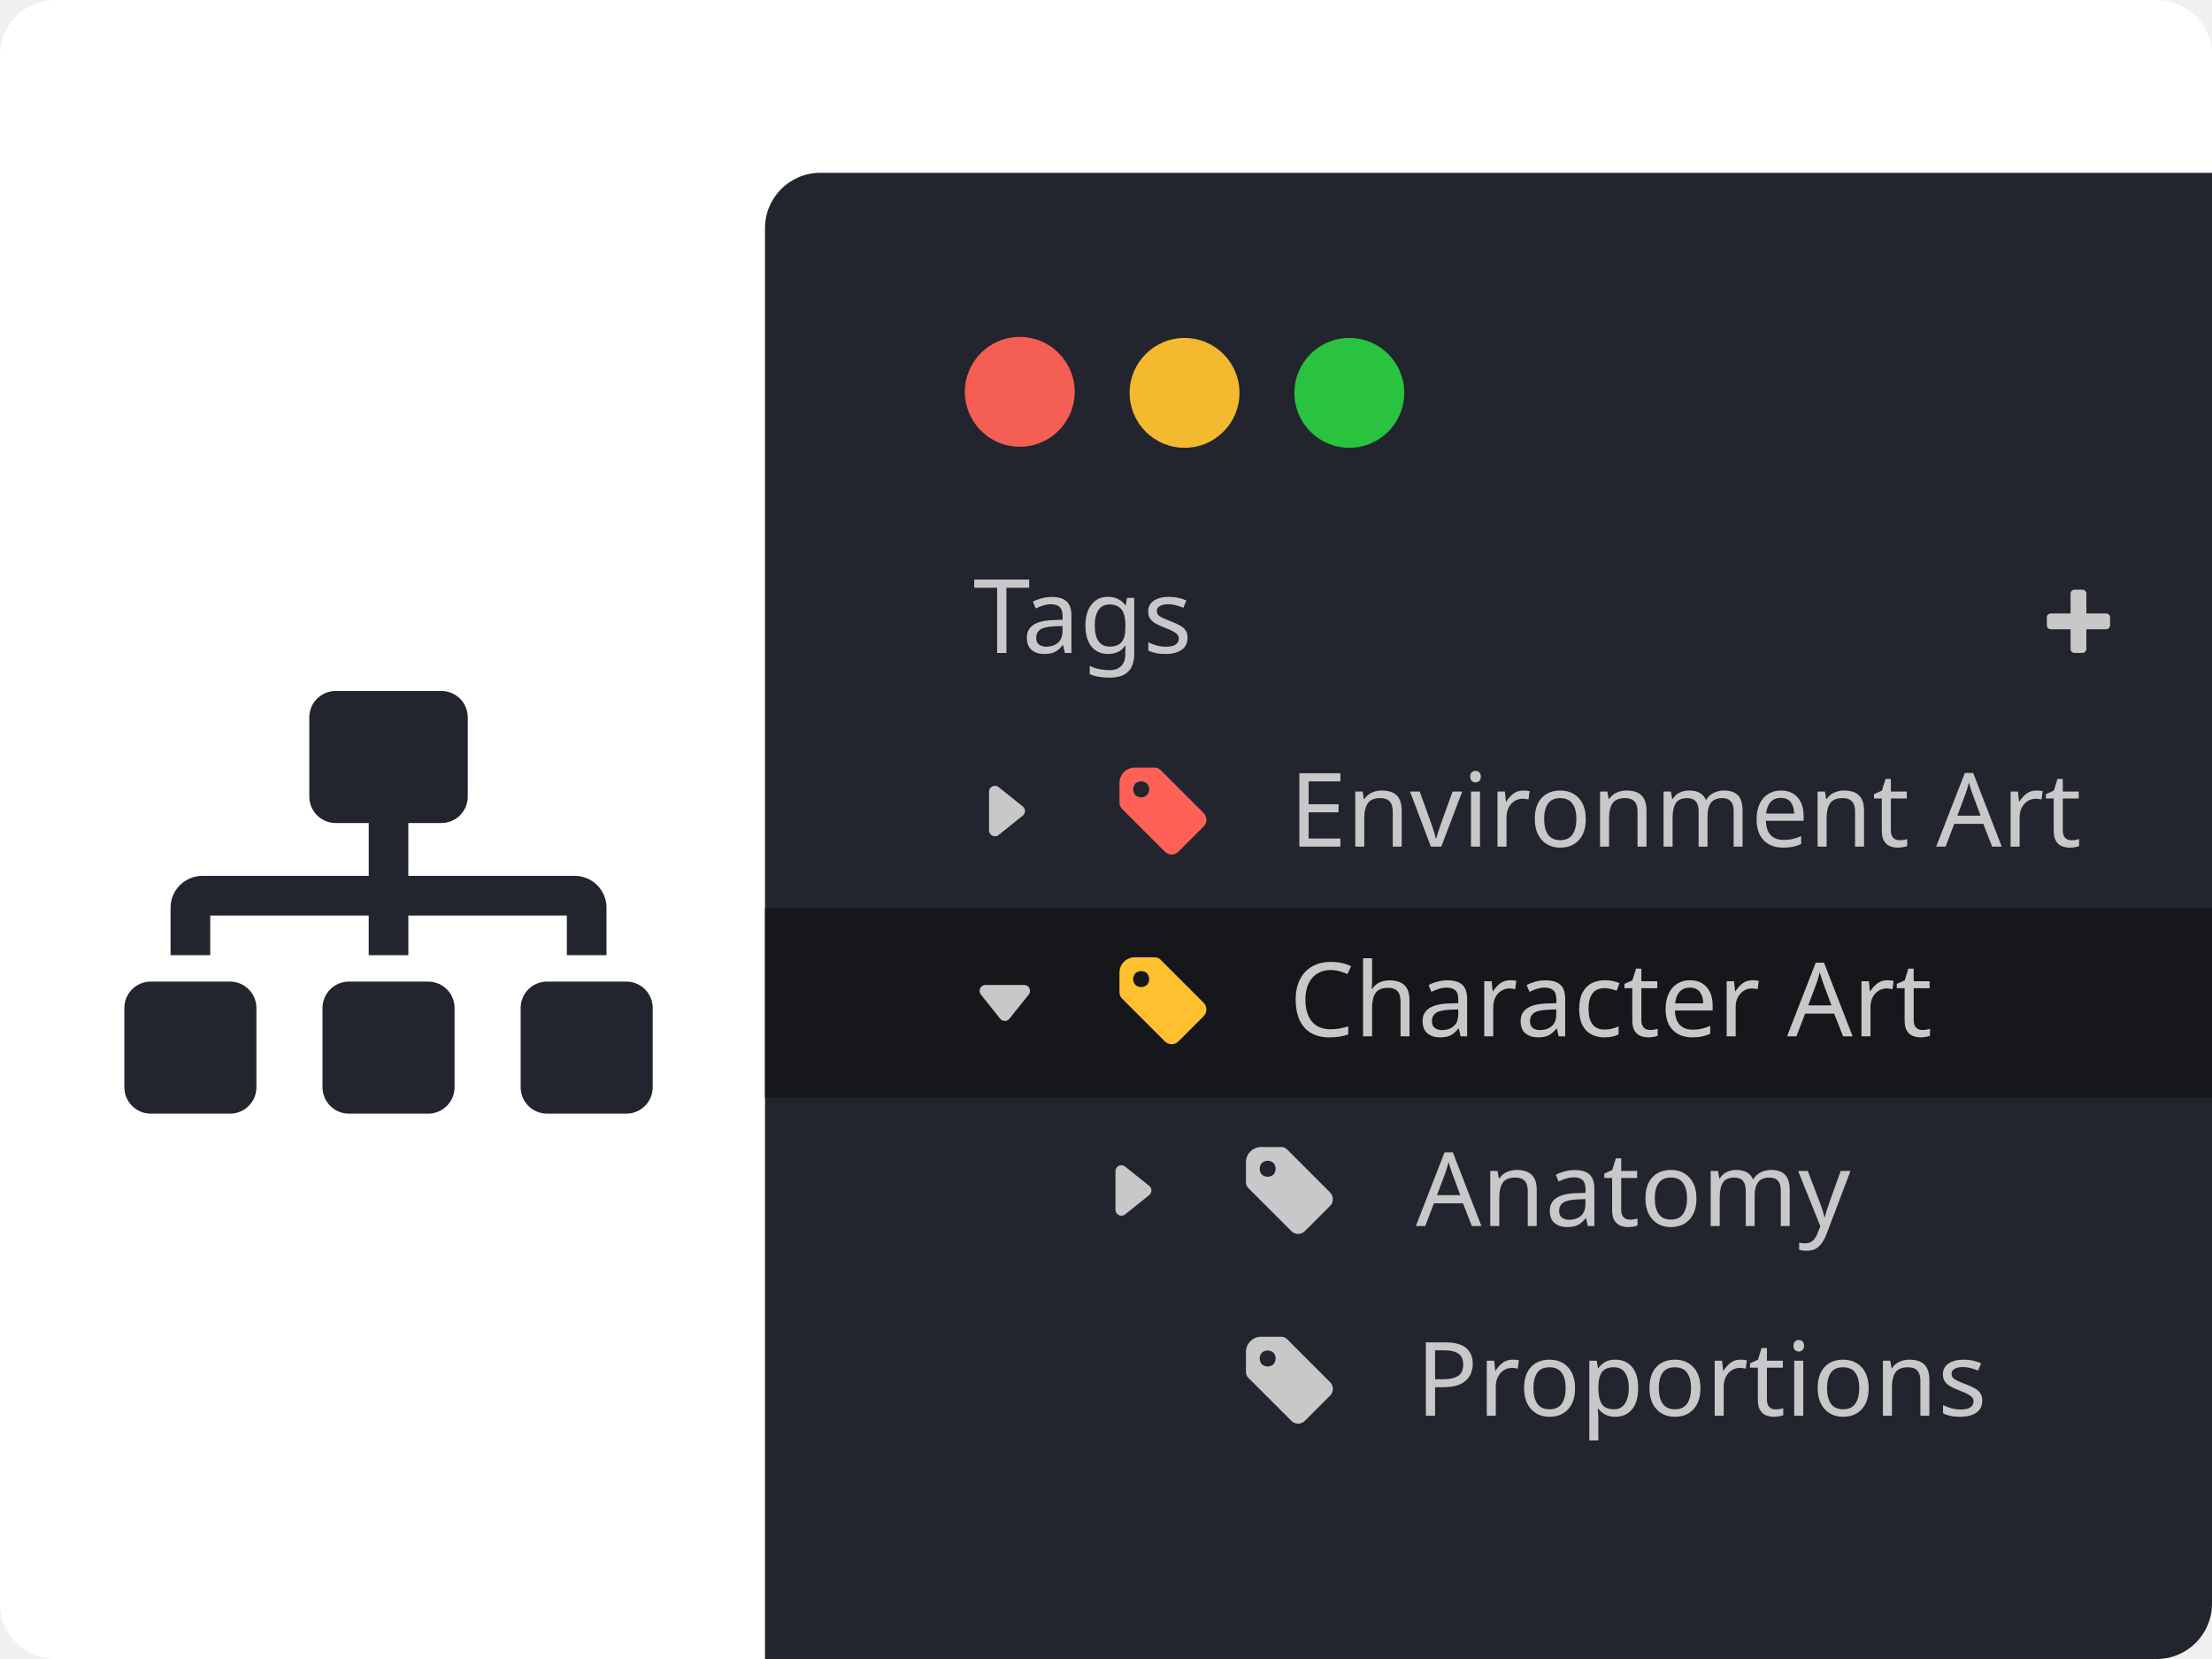
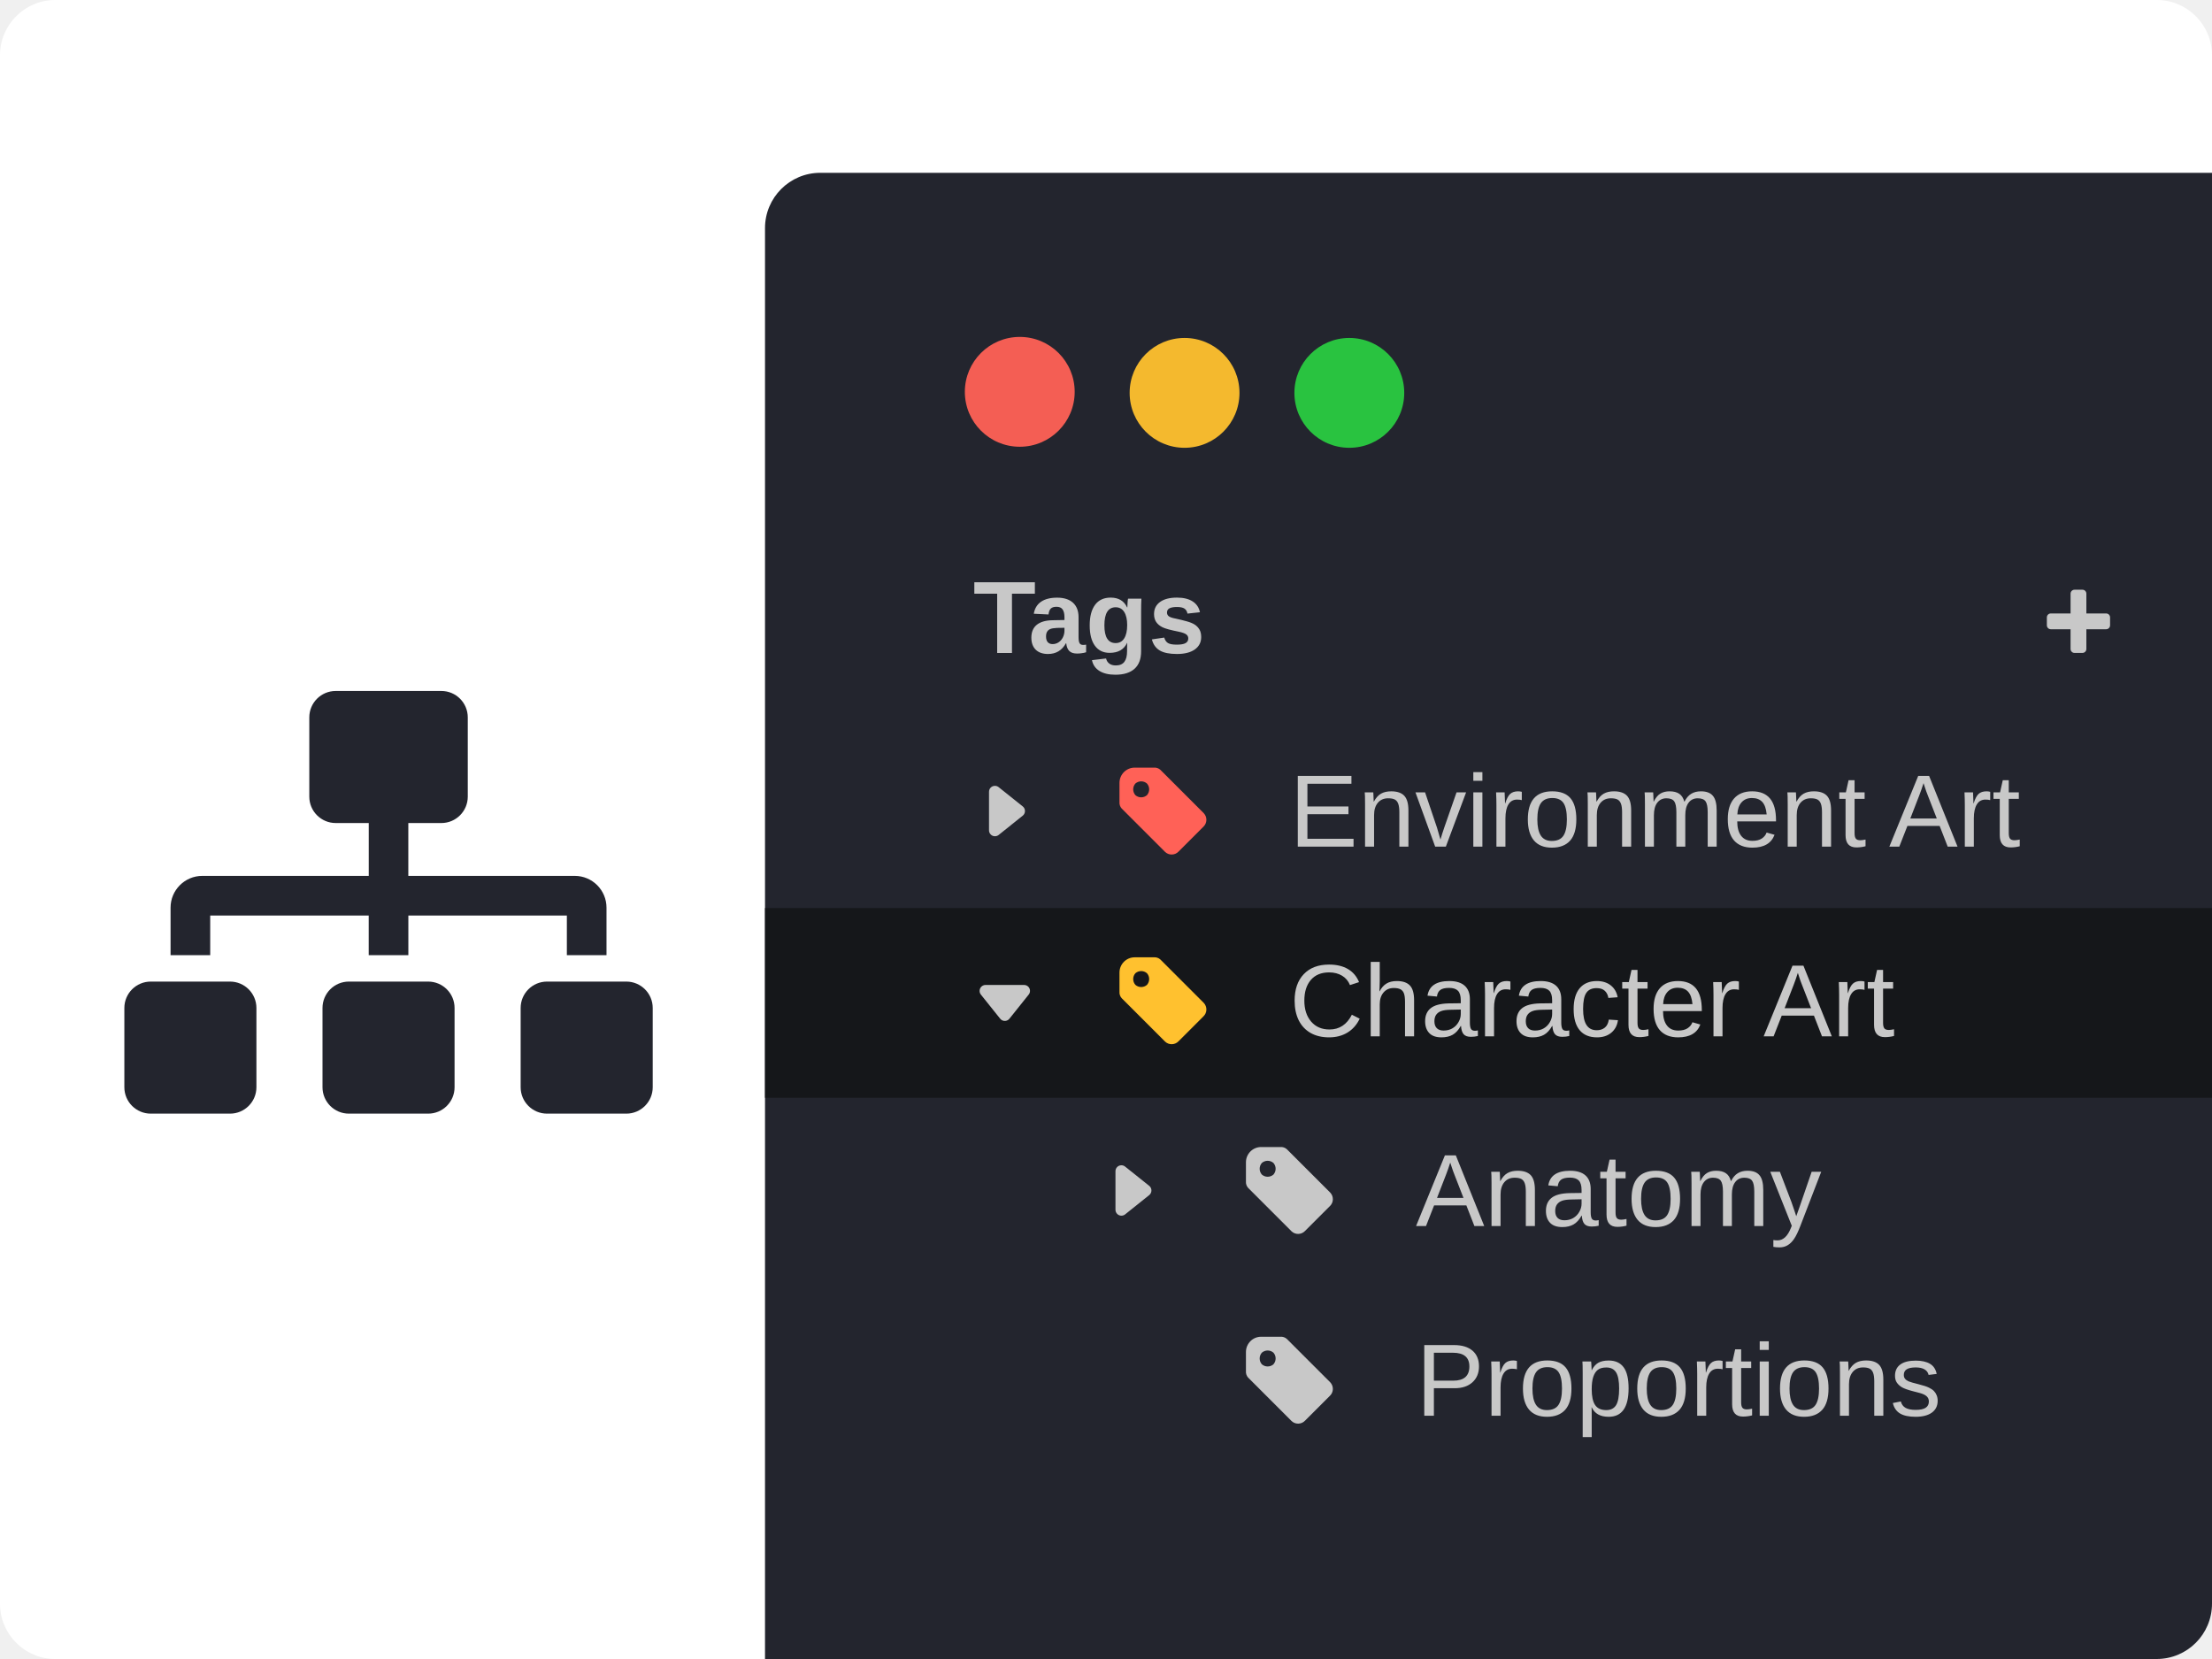
<svg xmlns="http://www.w3.org/2000/svg" version="1.1" id="Layer_1" x="0px" y="0px" viewBox="0 0 640 480" style="enable-background:new 0 0 640 480;" xml:space="preserve">
  <style type="text/css">
	.st0{fill:#FFFFFF;}
	.st1{fill:#23252E;}
	.st2{fill:#F45E54;}
	.st3{fill:#F4B92E;}
	.st4{fill:#29C340;}
	.st5{fill:#15171A;}
	.st6{fill:#1473E6;}
	.st7{fill:#C8C8C8;}
	.st8{fill:none;}
- 	.st9{font-family:'ArialMT';}
+ 	.st9{font-family:'Arial';}
	.st10{font-size:29.732px;}
- 	.st11{font-family:'Arial-BoldMT';}
+ 	.st11{font-family:'Arial';font-weight:700;}
	.st12{fill:#FF6157;}
	.st13{fill:#FFC12F;}
</style>
  <path class="st0" d="M624,480H16c-8.84,0-16-7.16-16-16V16C0,7.16,7.16,0,16,0h608c8.84,0,16,7.16,16,16v448  C640,472.84,632.84,480,624,480z" />
  <path class="st1" d="M221.34,480H624c8.84,0,16-7.16,16-16V50H237.34c-8.84,0-16,7.16-16,16V480z" />
  <circle class="st2" cx="295.05" cy="113.37" r="15.89" />
  <circle class="st3" cx="342.73" cy="113.67" r="15.89" />
  <circle class="st4" cx="390.4" cy="113.67" r="15.89" />
  <g id="OutlinerListElement-3" transform="translate(16 96)">
    <rect id="BG-3" x="265.58" y="275.89" class="st8" width="402.53" height="54.89" />
    <g id="TagIcon-5" transform="translate(32 4)">
      <rect id="BG_Icon-4" x="306.76" y="281.03" class="st8" width="36.59" height="36.59" />
      <path id="TagIcon-6" class="st7" d="M336.89,299.96l-12.58-12.58c-0.52-0.46-1.2-0.68-1.89-0.62h-5.53c-2.43,0-4.39,1.97-4.4,4.4    v5.53c-0.06,0.69,0.17,1.37,0.63,1.89l12.58,12.58c1.11,1.04,2.86,0.98,3.9-0.13l7.17-7.17    C337.88,302.82,337.93,301.08,336.89,299.96L336.89,299.96z M320.45,294.73c-0.96,0.84-2.4,0.84-3.36,0    c-0.84-0.96-0.84-2.4,0-3.36c0.96-0.84,2.4-0.84,3.36,0C321.29,292.33,321.29,293.76,320.45,294.73z" />
    </g>
    <text transform="matrix(1 0 0 1 393.651 313.624)" class="st7 st9 st10">Proportions</text>
  </g>
  <g id="OutlinerListElement-4" transform="translate(16 72)">
    <rect id="BG-4" x="265.58" y="245" class="st8" width="402.53" height="54.89" />
    <g id="CaretIcon-3" transform="translate(12 4)">
      <rect id="BG_Icon-5" x="281.02" y="250.14" class="st8" width="36.59" height="36.59" />
      <path id="CaretIcon-4" class="st7" d="M304.5,267.1c0.74,0.59,0.86,1.67,0.27,2.41c-0.08,0.1-0.17,0.19-0.27,0.27l-6.97,5.58    c-0.74,0.59-1.82,0.47-2.41-0.27c-0.24-0.3-0.38-0.68-0.38-1.07v-11.16c0-0.95,0.77-1.72,1.72-1.71c0.39,0,0.77,0.13,1.07,0.38    L304.5,267.1z" />
    </g>
    <g id="TagIcon-7" transform="translate(32 4)">
      <rect id="BG_Icon-6" x="306.76" y="250.14" class="st8" width="36.59" height="36.59" />
      <path id="TagIcon-8" class="st7" d="M336.89,269.07l-12.58-12.58c-0.52-0.46-1.2-0.68-1.89-0.62h-5.53c-2.43,0-4.39,1.97-4.4,4.4    v5.53c-0.06,0.69,0.17,1.37,0.63,1.89l12.58,12.58c1.11,1.04,2.86,0.98,3.9-0.13l7.17-7.17    C337.88,271.93,337.93,270.19,336.89,269.07L336.89,269.07z M320.45,263.84c-0.96,0.84-2.4,0.84-3.36,0    c-0.84-0.96-0.84-2.4,0-3.36c0.96-0.84,2.4-0.84,3.36,0C321.29,261.44,321.29,262.87,320.45,263.84z" />
    </g>
    <text transform="matrix(1 0 0 1 393.651 282.7344)" class="st7 st9 st10">Anatomy</text>
  </g>
  <g id="OutlinerHeaderElement">
    <rect id="BG-7" x="244.98" y="152.33" class="st8" width="439.12" height="54.89" />
    <text transform="matrix(1 0 0 1 281.5749 188.9209)" class="st7 st11 st10">Tags</text>
    <g id="PlusIcon" transform="translate(168 4)">
      <rect id="BG_Icon-11" x="415.07" y="157.47" class="st8" width="36.59" height="36.59" />
      <g id="PlusIcon-2" transform="translate(4 4)">
        <path id="Rectangle_3" class="st7" d="M428.22,162.62h2.29c0.63,0,1.14,0.51,1.14,1.14v16.01c0,0.63-0.51,1.14-1.14,1.14h-2.29     c-0.63,0-1.14-0.51-1.14-1.14v-16.01C427.08,163.14,427.59,162.62,428.22,162.62z" />
        <path id="Rectangle_4" class="st7" d="M420.22,172.92v-2.29c0-0.63,0.51-1.14,1.14-1.14h16.01c0.63,0,1.14,0.51,1.14,1.14v2.29     c0,0.63-0.51,1.14-1.14,1.14h-16.01C420.73,174.06,420.22,173.55,420.22,172.92z" />
      </g>
    </g>
  </g>
  <path class="st1" d="M66.55,284H43.62c-4.22,0-7.64,3.42-7.64,7.64v22.93c0,4.22,3.42,7.64,7.64,7.64h22.93  c4.22,0,7.64-3.42,7.64-7.64v-22.93C74.19,287.43,70.77,284,66.55,284z M60.82,264.89h45.86v11.47h11.47v-11.47h45.86v11.47h11.47  V262.6c0-5.06-4.12-9.18-9.18-9.18h-48.16v-15.29h9.56c4.22,0,7.64-3.42,7.64-7.64v-22.93c0-4.22-3.42-7.64-7.64-7.64H97.13  c-4.22,0-7.64,3.42-7.64,7.64v22.93c0,4.22,3.42,7.64,7.64,7.64h9.56v15.29H58.53c-5.06,0-9.18,4.12-9.18,9.18v13.76h11.47V264.89z   M123.88,284h-22.93c-4.22,0-7.64,3.42-7.64,7.64v22.93c0,4.22,3.42,7.64,7.64,7.64h22.93c4.22,0,7.64-3.42,7.64-7.64v-22.93  C131.53,287.43,128.1,284,123.88,284z M181.21,284h-22.93c-4.22,0-7.64,3.42-7.64,7.64v22.93c0,4.22,3.42,7.64,7.64,7.64h22.93  c4.22,0,7.64-3.42,7.64-7.64v-22.93C188.86,287.43,185.43,284,181.21,284z" />
  <g>
    <rect x="221.34" y="262.73" class="st5" width="418.66" height="54.89" />
  </g>
  <g id="OutlinerListElement-6" transform="translate(0 24)">
    <rect id="BG-6" x="244.98" y="183.22" class="st8" width="439.12" height="54.89" />
    <g id="CaretIcon-7" transform="translate(12 4)">
      <rect id="BG_Icon-9" x="260.43" y="188.36" class="st8" width="36.59" height="36.59" />
      <path id="CaretIcon-8" class="st7" d="M283.91,205.32c0.74,0.59,0.86,1.67,0.27,2.41c-0.08,0.1-0.17,0.19-0.27,0.27l-6.97,5.58    c-0.74,0.59-1.82,0.47-2.41-0.27c-0.24-0.3-0.38-0.68-0.38-1.07v-11.16c0-0.95,0.77-1.72,1.72-1.71c0.39,0,0.77,0.13,1.07,0.38    L283.91,205.32z" />
    </g>
    <g id="TagIcon-11" transform="translate(32 4)">
      <rect id="BG_Icon-10" x="286.17" y="188.36" class="st8" width="36.59" height="36.59" />
      <path id="TagIcon-12" class="st12" d="M316.3,207.3l-12.58-12.58c-0.52-0.46-1.2-0.68-1.89-0.62h-5.53c-2.43,0-4.39,1.97-4.4,4.4    v5.53c-0.06,0.69,0.17,1.37,0.63,1.89l12.58,12.58c1.11,1.04,2.86,0.98,3.9-0.13l7.17-7.17    C317.28,210.15,317.34,208.41,316.3,207.3L316.3,207.3z M299.86,202.06c-0.96,0.84-2.4,0.84-3.36,0c-0.84-0.96-0.84-2.4,0-3.36    c0.96-0.84,2.4-0.84,3.36,0C300.7,199.66,300.7,201.09,299.86,202.06z" />
    </g>
    <text transform="matrix(1 0 0 1 373.0583 220.9541)" class="st7 st9 st10">Environment Art</text>
  </g>
  <g id="OutlinerListElement-5" transform="translate(0 48)">
    <rect id="BG-5" x="244.98" y="214.11" class="st8" width="439.12" height="54.89" />
    <g id="CaretIcon-5" transform="translate(28 4) rotate(90)">
      <rect id="BG_Icon-7" x="219.25" y="-281.02" transform="matrix(2.535182e-06 1 -1 2.535182e-06 -25.1727 -500.2744)" class="st8" width="36.59" height="36.59" />
      <path id="CaretIcon-6" class="st7" d="M242.74-264.06c0.74,0.59,0.86,1.67,0.27,2.41c-0.08,0.1-0.17,0.19-0.27,0.27l-6.97,5.58    c-0.74,0.59-1.82,0.47-2.41-0.27c-0.24-0.3-0.38-0.68-0.38-1.07v-11.16c0-0.95,0.77-1.72,1.72-1.71c0.39,0,0.77,0.13,1.07,0.38    L242.74-264.06z" />
    </g>
    <g id="TagIcon-9" transform="translate(32 4)">
      <rect id="BG_Icon-8" x="286.17" y="219.25" class="st8" width="36.59" height="36.59" />
      <path id="TagIcon-10" class="st13" d="M316.3,238.18l-12.58-12.58c-0.52-0.46-1.2-0.68-1.89-0.62h-5.53c-2.43,0-4.39,1.97-4.4,4.4    v5.53c-0.06,0.69,0.17,1.37,0.63,1.89l12.58,12.58c1.11,1.04,2.86,0.98,3.9-0.13l7.17-7.17    C317.28,241.04,317.34,239.3,316.3,238.18L316.3,238.18z M299.86,232.95c-0.96,0.84-2.4,0.84-3.36,0c-0.84-0.96-0.84-2.4,0-3.36    c0.96-0.84,2.4-0.84,3.36,0C300.7,230.55,300.7,231.98,299.86,232.95z" />
    </g>
    <text transform="matrix(1 0 0 1 373.0583 251.8447)" class="st7 st9 st10">Character Art</text>
  </g>
</svg>
